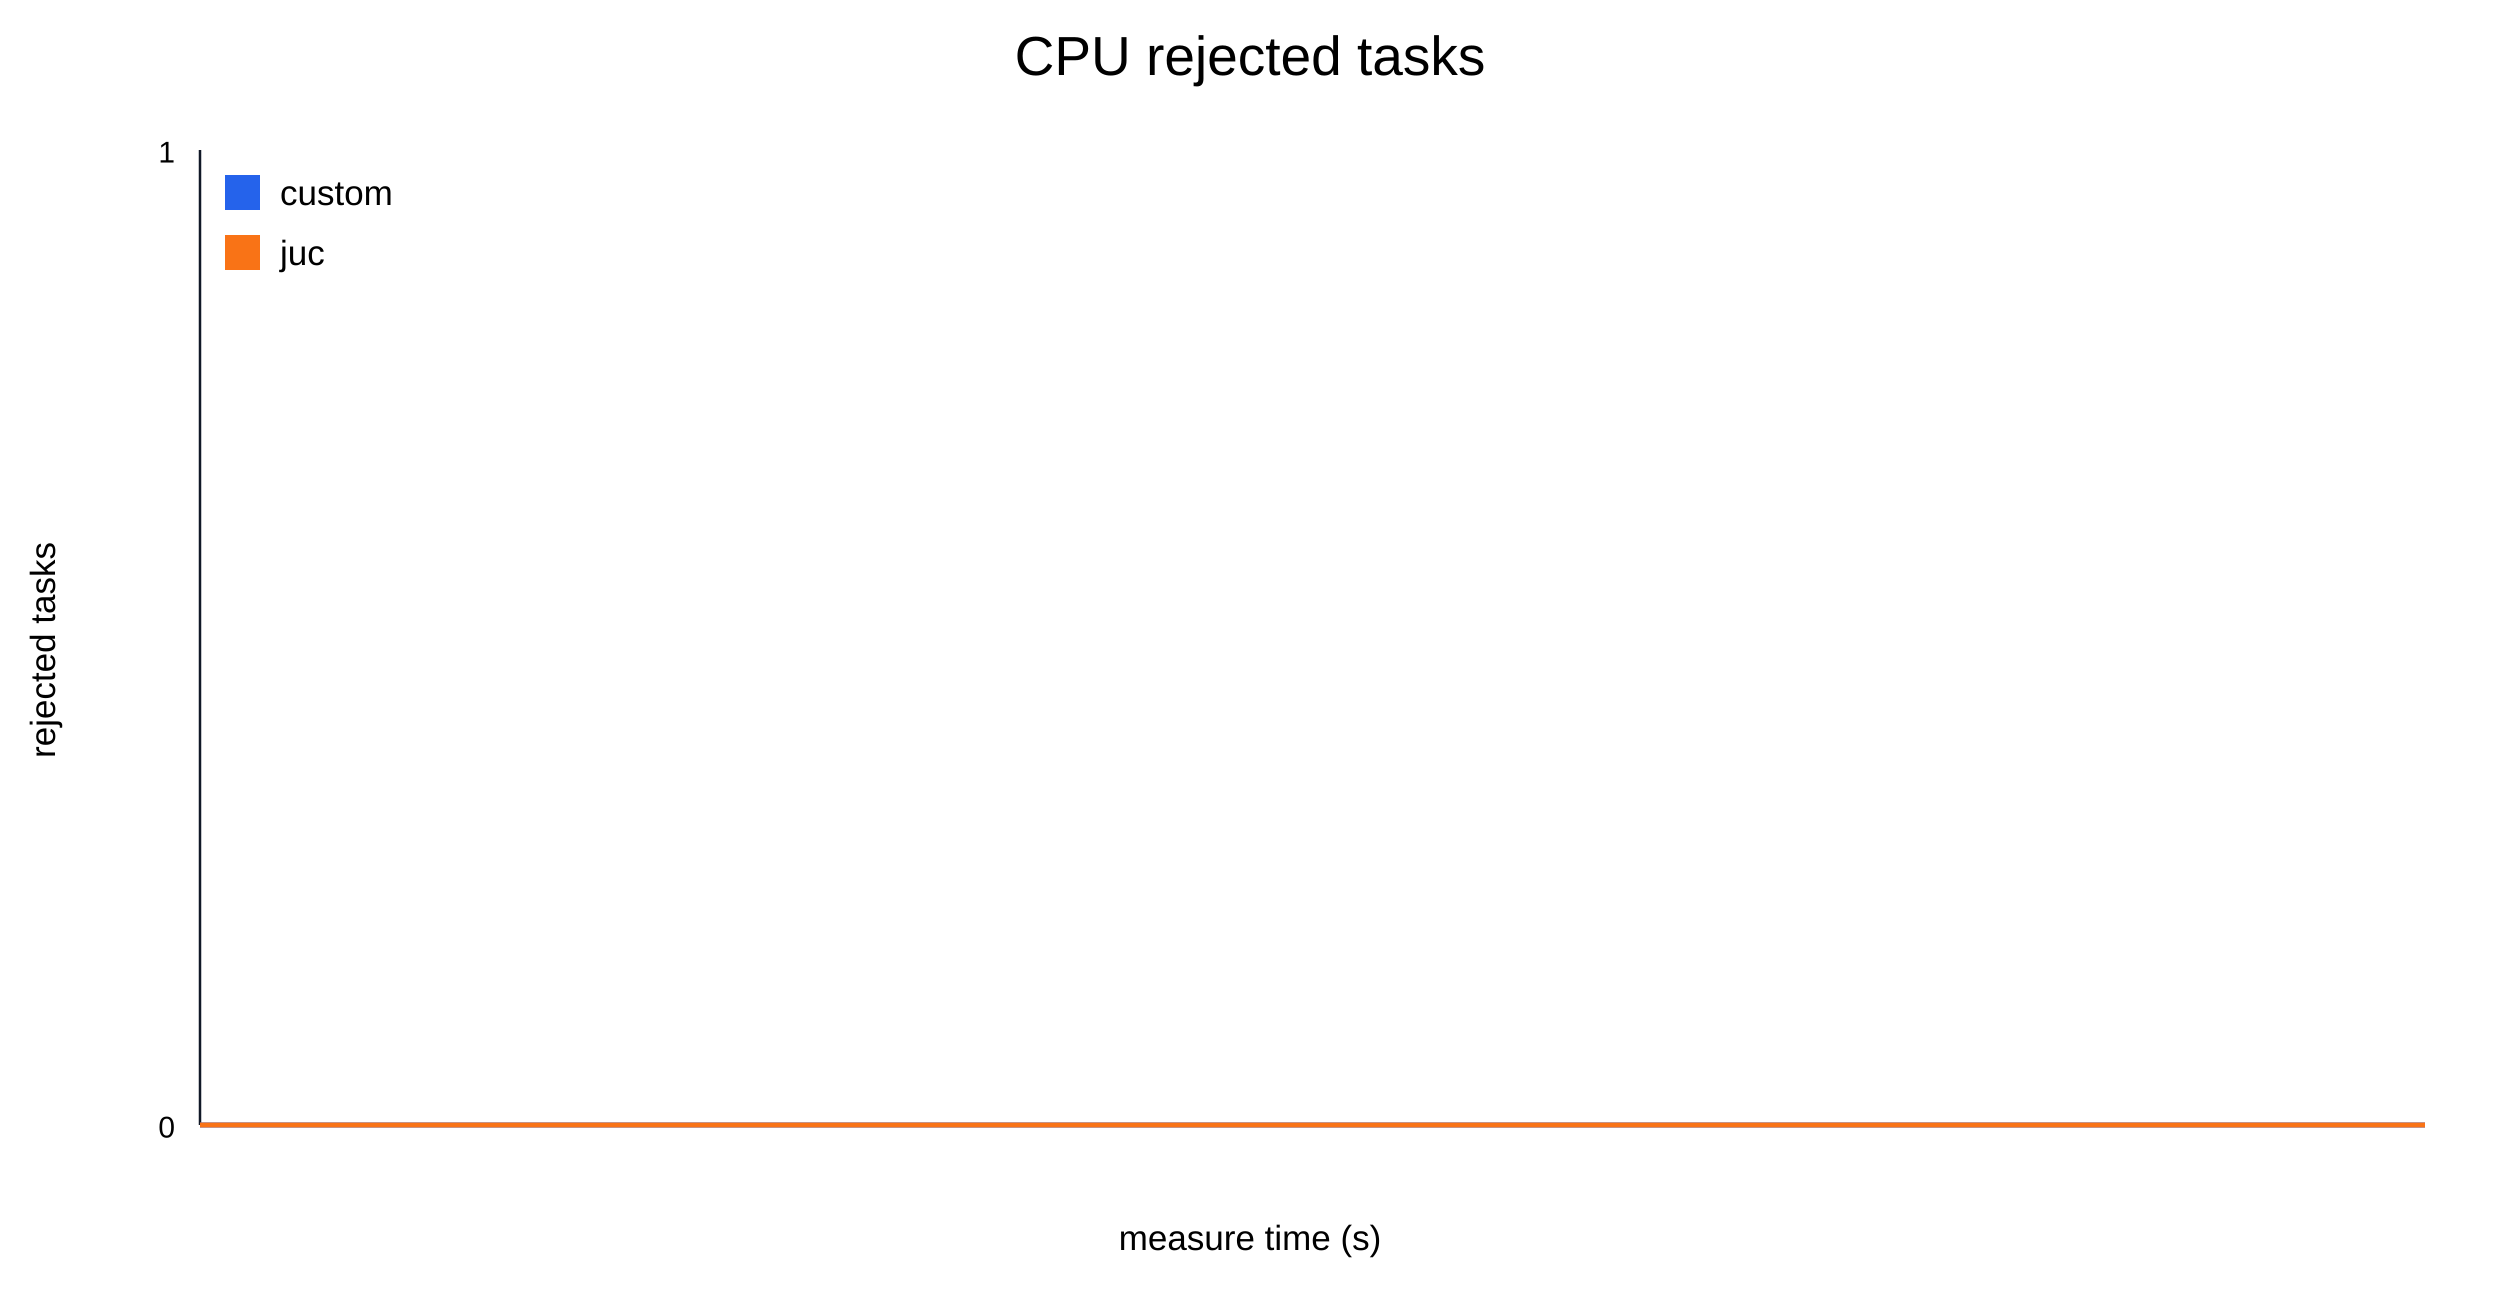
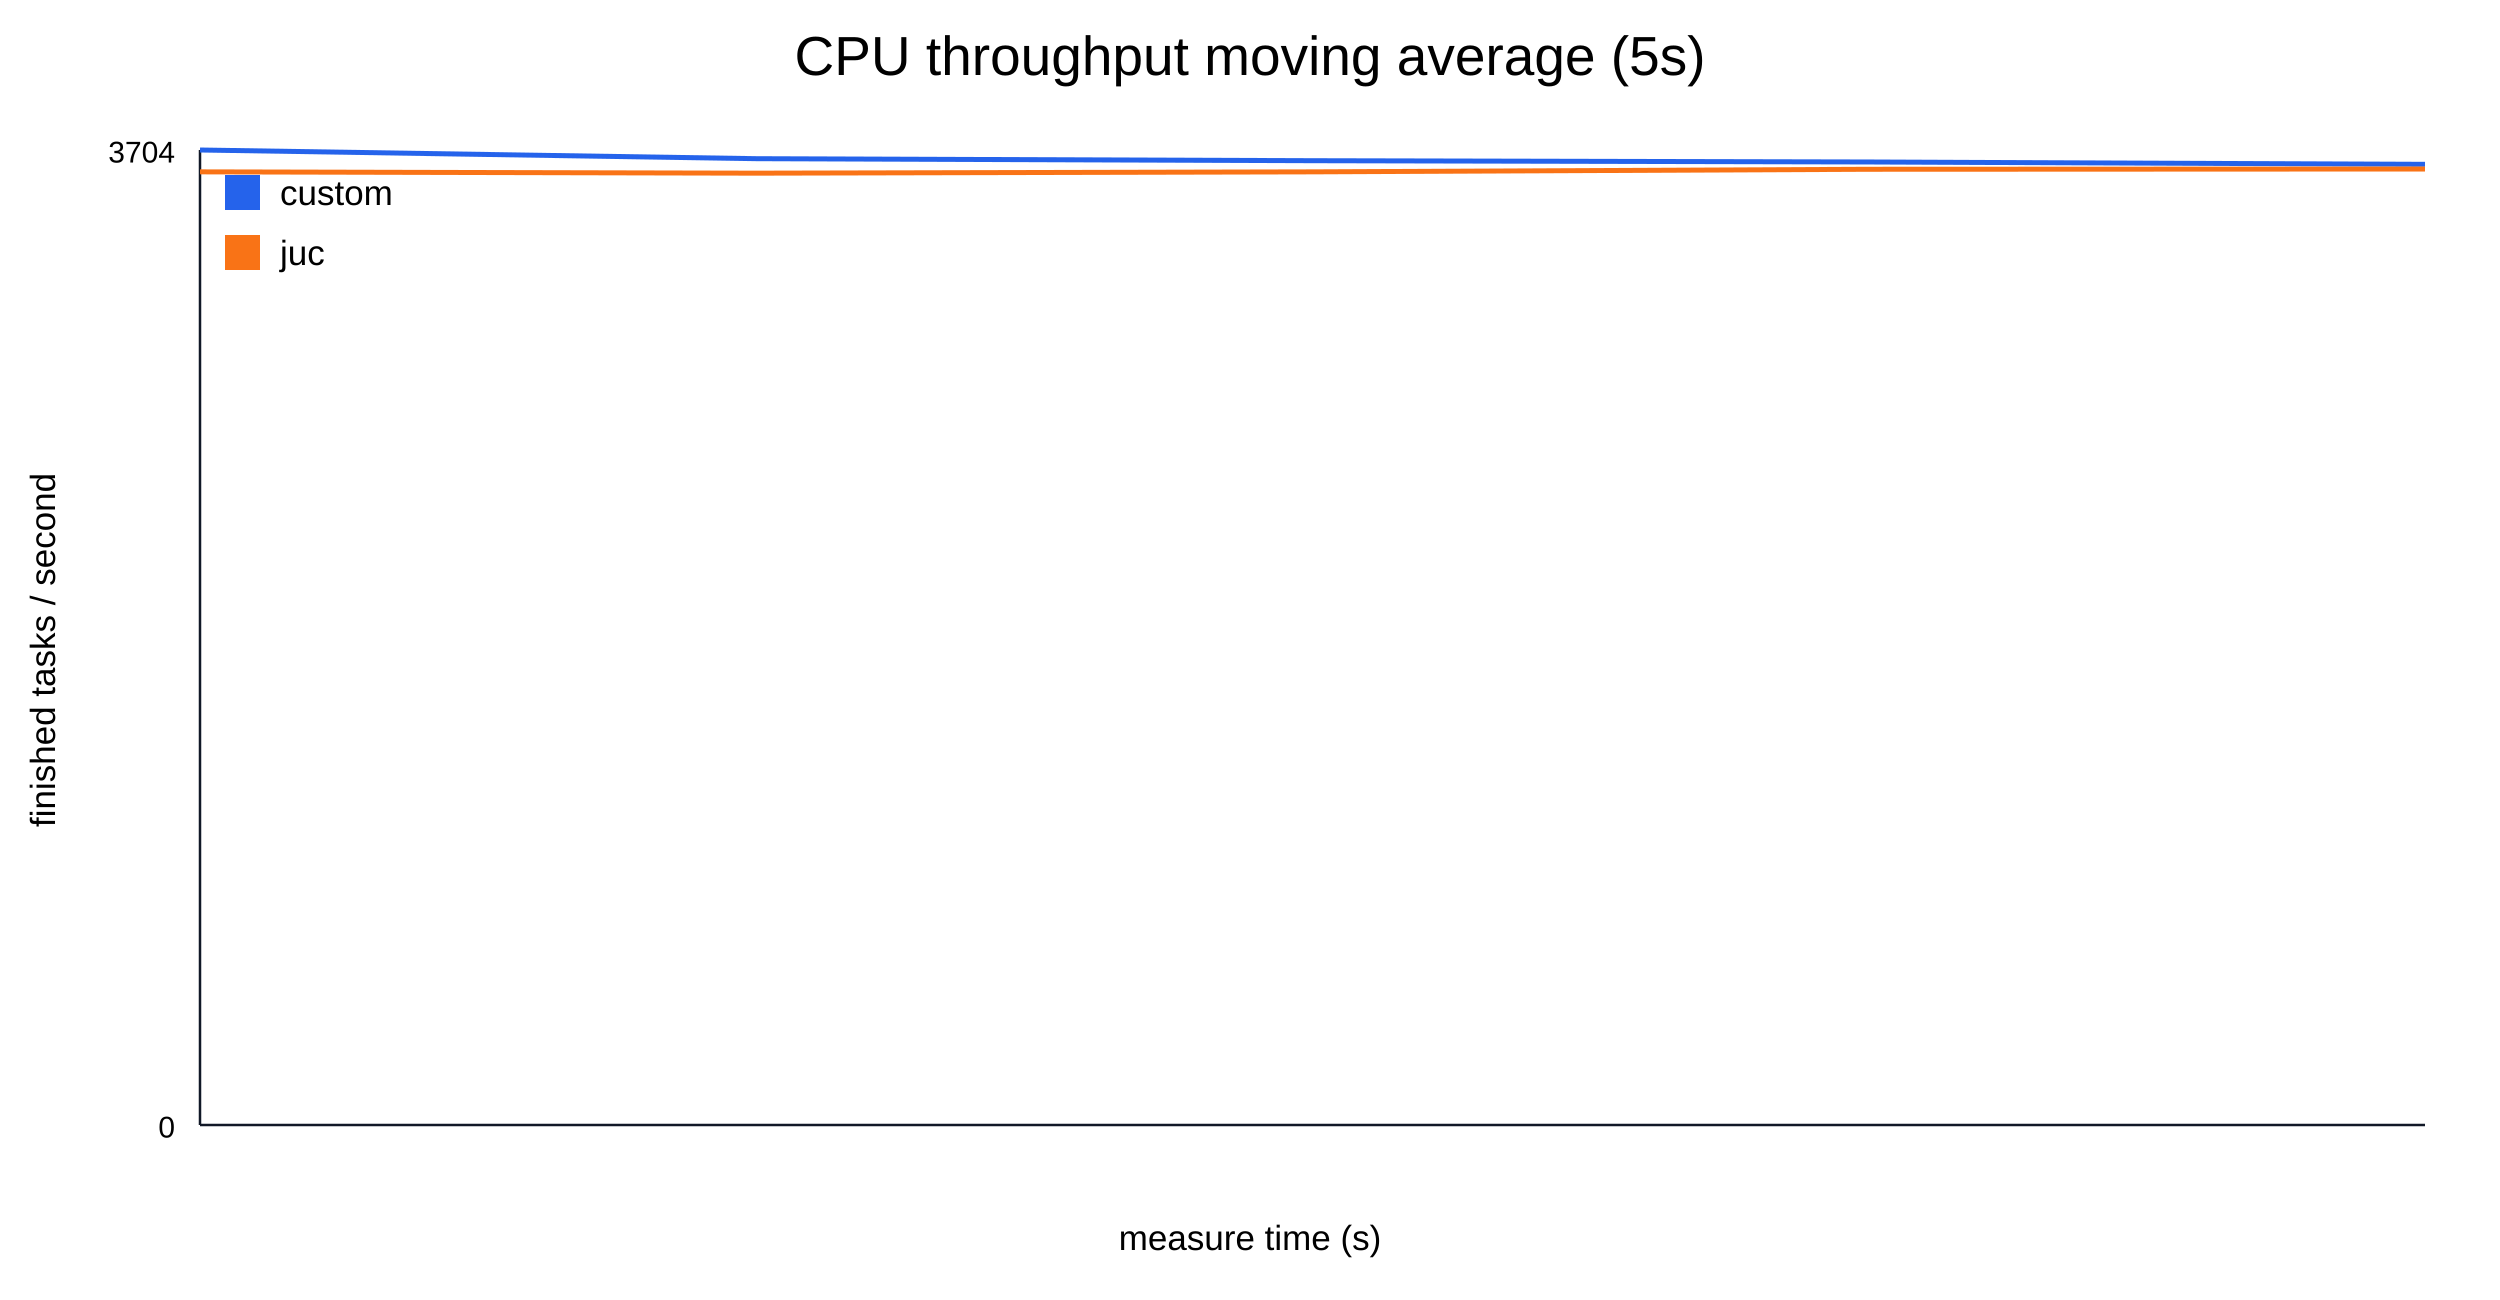
<svg xmlns="http://www.w3.org/2000/svg" width="1000" height="520" viewBox="0 0 1000 520">
  <rect width="100%" height="100%" fill="white" />
-   <text x="500.0" y="30" text-anchor="middle" font-size="22" font-family="Arial">CPU rejected tasks</text>
+   <text x="500.0" y="30" text-anchor="middle" font-size="22" font-family="Arial">CPU throughput moving average (5s)</text>
  <line x1="80" y1="60" x2="80" y2="450" stroke="#111827" stroke-width="1" />
  <line x1="80" y1="450" x2="970" y2="450" stroke="#111827" stroke-width="1" />
  <text x="500.0" y="500" text-anchor="middle" font-size="14" font-family="Arial">measure time (s)</text>
-   <text x="22" y="260.0" text-anchor="middle" transform="rotate(-90 22 260.0)" font-size="14" font-family="Arial">rejected tasks</text>
+   <text x="22" y="260.0" text-anchor="middle" transform="rotate(-90 22 260.0)" font-size="14" font-family="Arial">finished tasks / second</text>
  <text x="70" y="455" text-anchor="end" font-size="12" font-family="Arial">0</text>
-   <text x="70" y="65" text-anchor="end" font-size="12" font-family="Arial">1</text>
-   <polyline fill="none" stroke="#2563eb" stroke-width="2" points="80.00,450.00 302.50,450.00 525.00,450.00 747.50,450.00 970.00,450.00" />
+   <text x="70" y="65" text-anchor="end" font-size="12" font-family="Arial">3704</text>
+   <polyline fill="none" stroke="#2563eb" stroke-width="2" points="80.00,60.00 302.50,63.47 525.00,64.28 747.50,64.79 970.00,65.73" />
  <rect x="90" y="70" width="14" height="14" fill="#2563eb" />
  <text x="112" y="82" font-size="14" font-family="Arial">custom</text>
-   <polyline fill="none" stroke="#f97316" stroke-width="2" points="80.00,450.00 302.50,450.00 525.00,450.00 747.50,450.00 970.00,450.00" />
+   <polyline fill="none" stroke="#f97316" stroke-width="2" points="80.00,68.74 302.50,69.27 525.00,68.74 747.50,67.71 970.00,67.60" />
  <rect x="90" y="94" width="14" height="14" fill="#f97316" />
  <text x="112" y="106" font-size="14" font-family="Arial">juc</text>
</svg>
